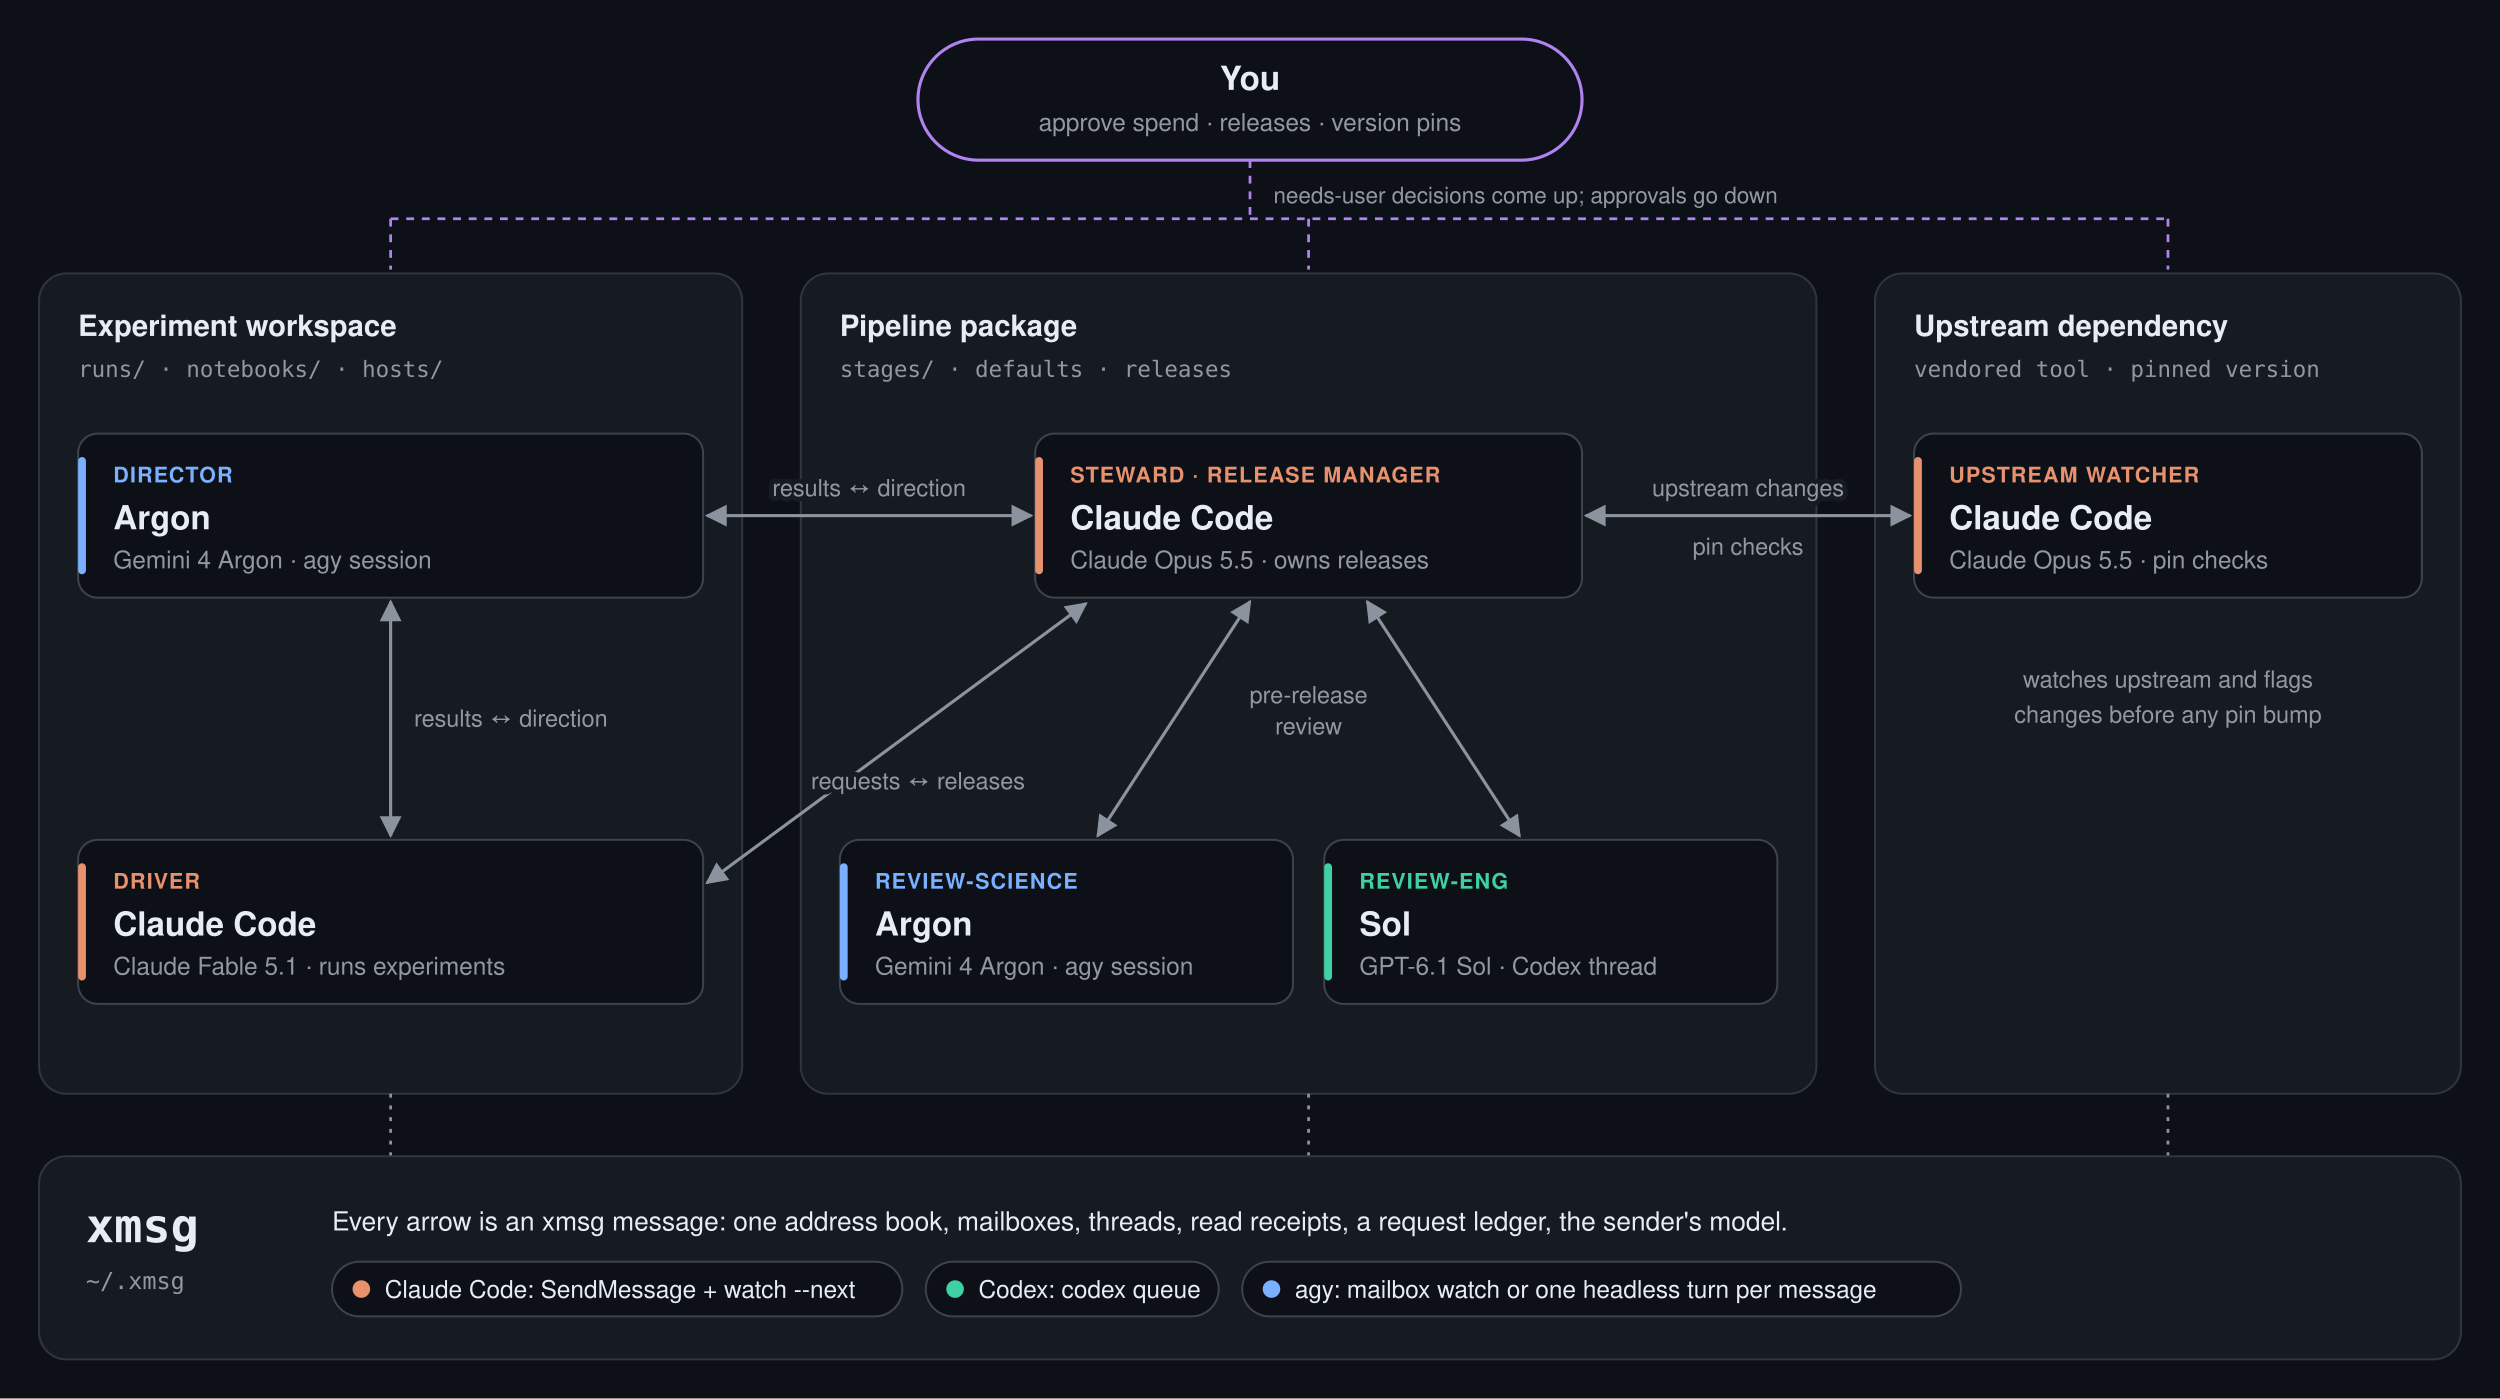
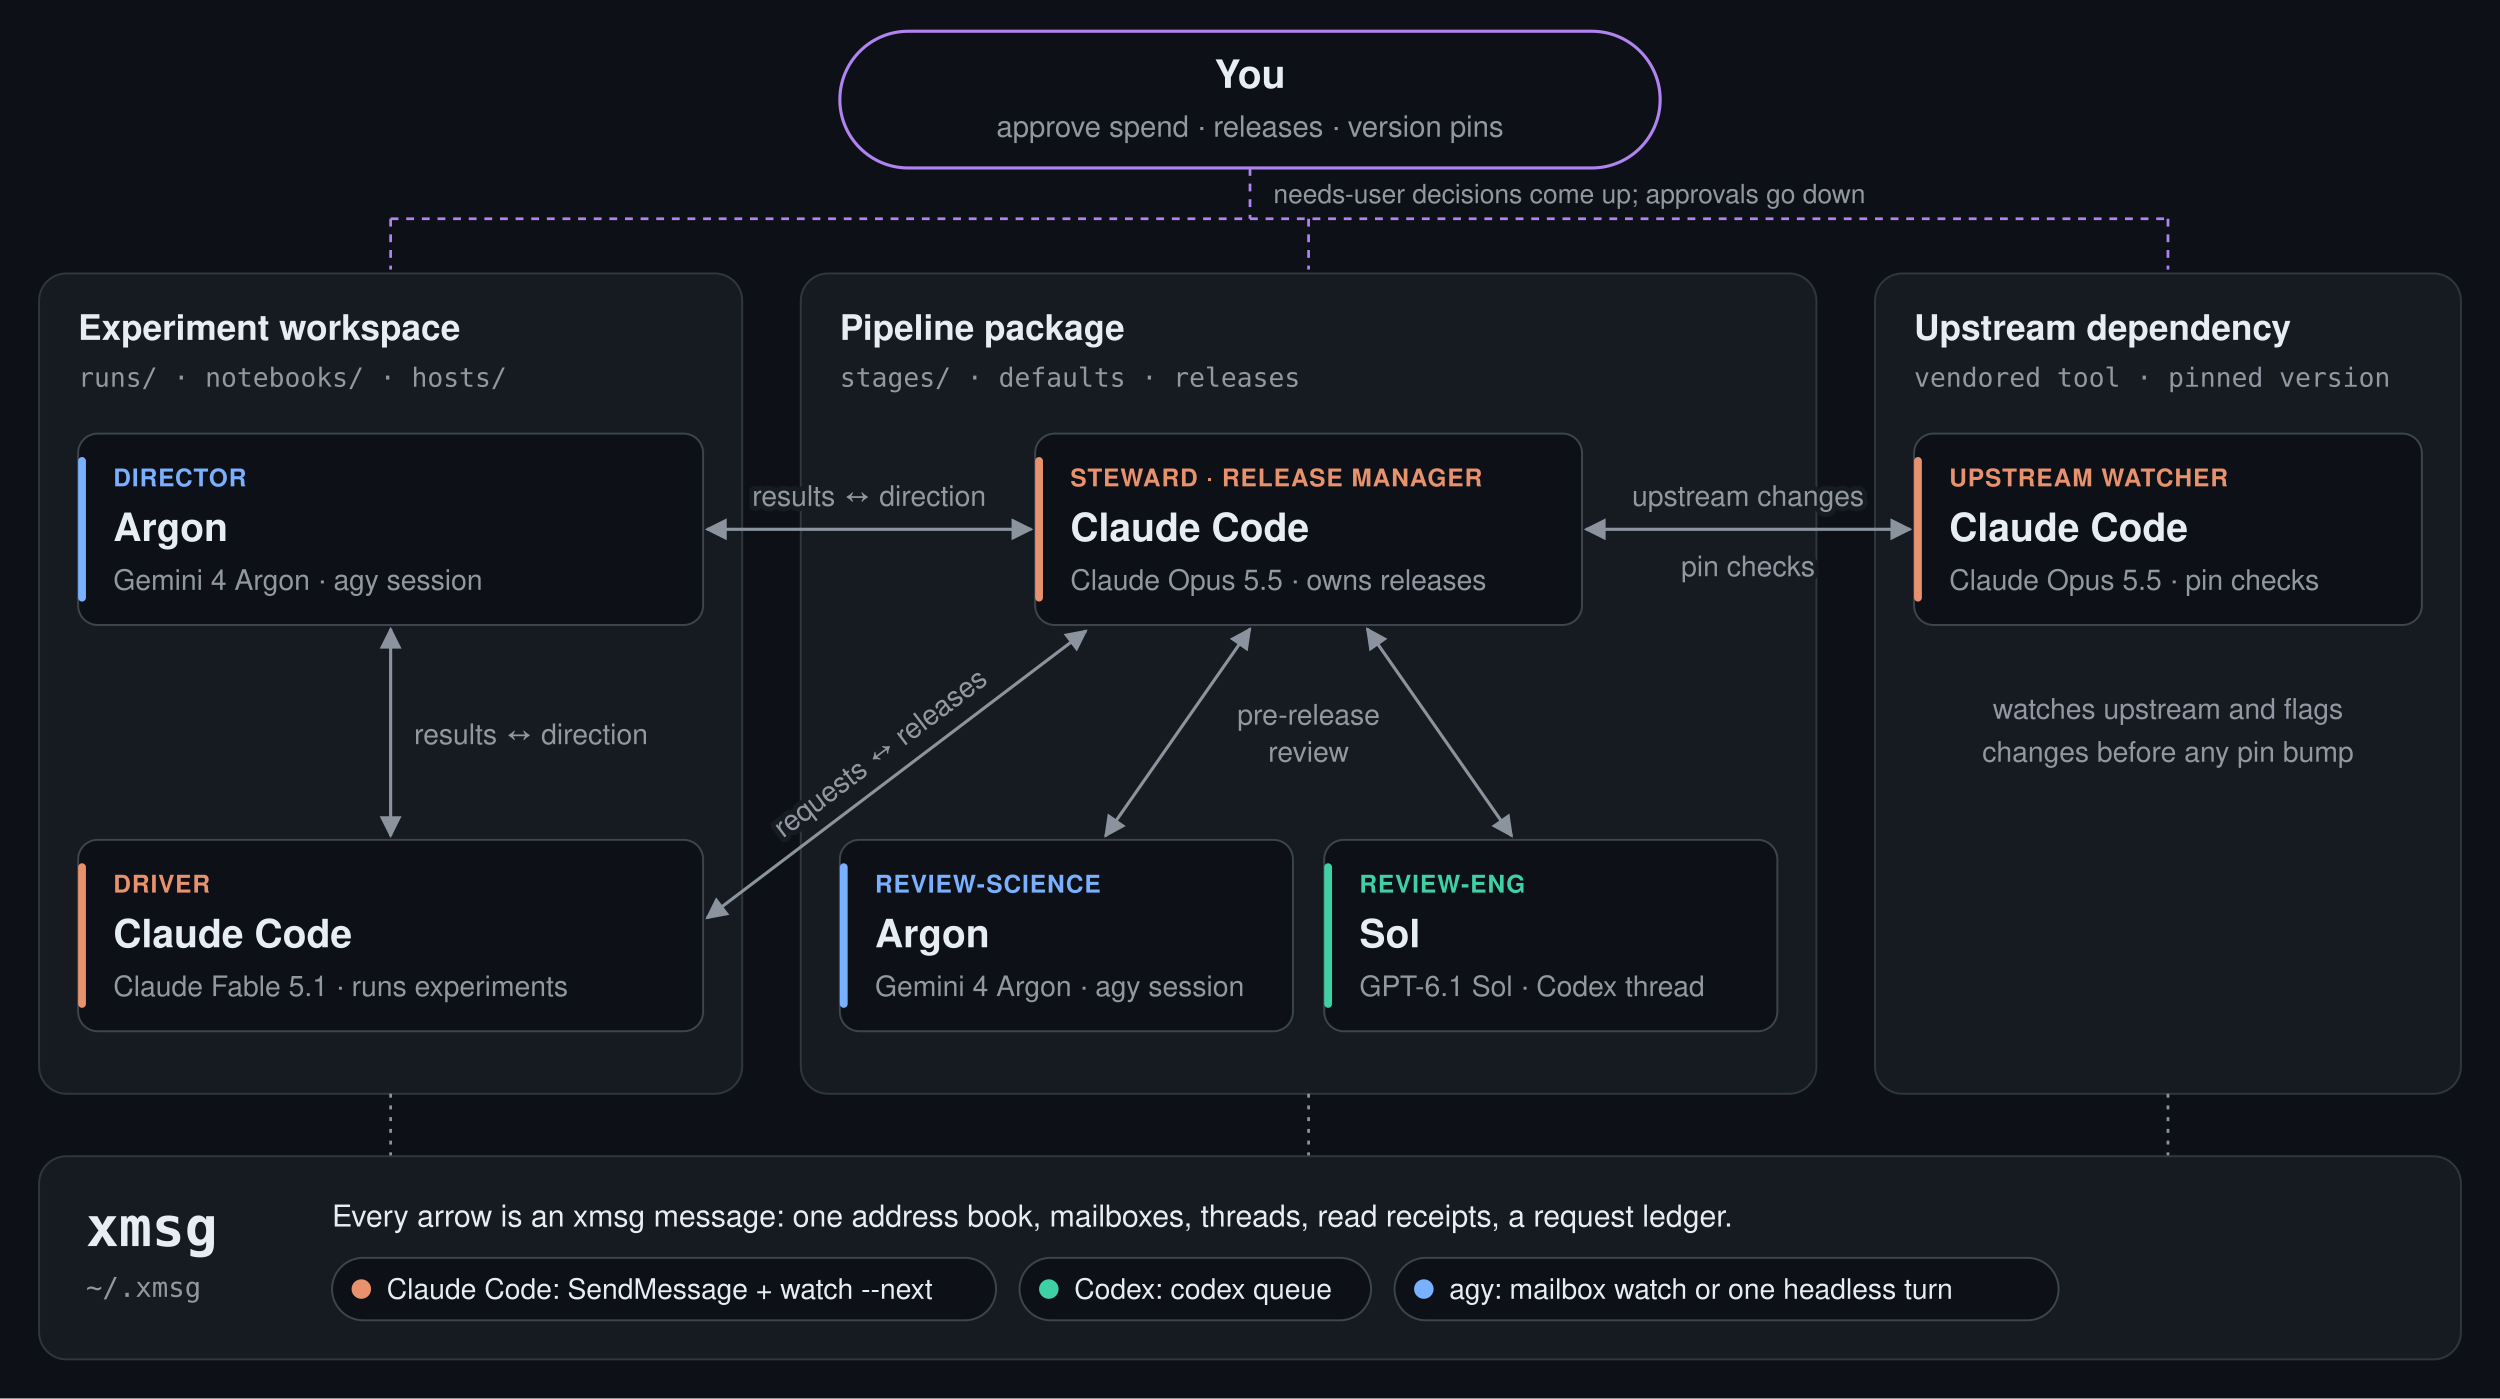
<svg xmlns="http://www.w3.org/2000/svg" width="1280" height="716" viewBox="0 0 1280 716" role="img" aria-label="An example xmsg team: an Argon director and a Claude driver in the experiment workspace, a Claude steward with Argon and Sol reviewers on the pipeline package, and a Claude upstream watcher, all connected through xmsg, with approvals kept by you.">
  <defs>
    <marker id="head" viewBox="0 0 10 10" refX="9" refY="5" markerWidth="7" markerHeight="7" orient="auto-start-reverse">
      <path d="M0,0 L10,5 L0,10 z" fill="#8b949e" />
    </marker>
  </defs>
  <rect width="1280" height="716" fill="#0d1117" />
-   <rect x="470" y="20" width="340" height="62" rx="31" fill="#0d1117" stroke="#b083f0" stroke-width="1.6" />
-   <text x="640" y="46" fill="#e6edf3" font-family="-apple-system, BlinkMacSystemFont, 'Segoe UI', Helvetica, Arial, sans-serif" font-size="17" font-weight="700" text-anchor="middle">You</text>
-   <text x="640" y="67" fill="#9198a1" font-family="-apple-system, BlinkMacSystemFont, 'Segoe UI', Helvetica, Arial, sans-serif" font-size="12.5" font-weight="400" text-anchor="middle">approve spend · releases · version pins</text>
-   <path d="M640,82 V112 M200,112 H1110 M200,112 V138 M670,112 V138 M1110,112 V138" stroke="#b083f0" stroke-width="1.4" stroke-dasharray="4 4" fill="none" />
-   <text x="652" y="104" fill="#9198a1" font-family="-apple-system, BlinkMacSystemFont, 'Segoe UI', Helvetica, Arial, sans-serif" font-size="11.5" font-weight="400" text-anchor="start">needs-user decisions come up; approvals go down</text>
+   <rect x="430" y="16" width="420" height="70" rx="35" fill="#0d1117" stroke="#b083f0" stroke-width="1.6" />
+   <text x="640" y="45" fill="#e6edf3" font-family="-apple-system, BlinkMacSystemFont, 'Segoe UI', Helvetica, Arial, sans-serif" font-size="20" font-weight="700" text-anchor="middle">You</text>
+   <text x="640" y="70" fill="#9198a1" font-family="-apple-system, BlinkMacSystemFont, 'Segoe UI', Helvetica, Arial, sans-serif" font-size="15" font-weight="400" text-anchor="middle">approve spend · releases · version pins</text>
+   <path d="M640,86 V112 M200,112 H1110 M200,112 V138 M670,112 V138 M1110,112 V138" stroke="#b083f0" stroke-width="1.4" stroke-dasharray="4 4" fill="none" />
+   <text x="652" y="104" fill="#9198a1" font-family="-apple-system, BlinkMacSystemFont, 'Segoe UI', Helvetica, Arial, sans-serif" font-size="13.5" font-weight="400" text-anchor="start">needs-user decisions come up; approvals go down</text>
  <rect x="20" y="140" width="360" height="420" rx="14" fill="#161b22" stroke="#30363d" />
-   <text x="40" y="172" fill="#e6edf3" font-family="-apple-system, BlinkMacSystemFont, 'Segoe UI', Helvetica, Arial, sans-serif" font-size="15" font-weight="700" text-anchor="start">Experiment workspace</text>
-   <text x="40" y="193" fill="#9198a1" font-family="ui-monospace, SFMono-Regular, Menlo, Consolas, monospace" font-size="11.5" font-weight="400" text-anchor="start">runs/ · notebooks/ · hosts/</text>
+   <text x="40" y="174" fill="#e6edf3" font-family="-apple-system, BlinkMacSystemFont, 'Segoe UI', Helvetica, Arial, sans-serif" font-size="18" font-weight="700" text-anchor="start">Experiment workspace</text>
+   <text x="40" y="198" fill="#9198a1" font-family="ui-monospace, SFMono-Regular, Menlo, Consolas, monospace" font-size="13.5" font-weight="400" text-anchor="start">runs/ · notebooks/ · hosts/</text>
  <rect x="410" y="140" width="520" height="420" rx="14" fill="#161b22" stroke="#30363d" />
-   <text x="430" y="172" fill="#e6edf3" font-family="-apple-system, BlinkMacSystemFont, 'Segoe UI', Helvetica, Arial, sans-serif" font-size="15" font-weight="700" text-anchor="start">Pipeline package</text>
-   <text x="430" y="193" fill="#9198a1" font-family="ui-monospace, SFMono-Regular, Menlo, Consolas, monospace" font-size="11.5" font-weight="400" text-anchor="start">stages/ · defaults · releases</text>
+   <text x="430" y="174" fill="#e6edf3" font-family="-apple-system, BlinkMacSystemFont, 'Segoe UI', Helvetica, Arial, sans-serif" font-size="18" font-weight="700" text-anchor="start">Pipeline package</text>
+   <text x="430" y="198" fill="#9198a1" font-family="ui-monospace, SFMono-Regular, Menlo, Consolas, monospace" font-size="13.5" font-weight="400" text-anchor="start">stages/ · defaults · releases</text>
  <rect x="960" y="140" width="300" height="420" rx="14" fill="#161b22" stroke="#30363d" />
-   <text x="980" y="172" fill="#e6edf3" font-family="-apple-system, BlinkMacSystemFont, 'Segoe UI', Helvetica, Arial, sans-serif" font-size="15" font-weight="700" text-anchor="start">Upstream dependency</text>
-   <text x="980" y="193" fill="#9198a1" font-family="ui-monospace, SFMono-Regular, Menlo, Consolas, monospace" font-size="11.5" font-weight="400" text-anchor="start">vendored tool · pinned version</text>
-   <text x="1110" y="352" fill="#9198a1" font-family="-apple-system, BlinkMacSystemFont, 'Segoe UI', Helvetica, Arial, sans-serif" font-size="12" font-weight="400" text-anchor="middle">watches upstream and flags</text>
-   <text x="1110" y="370" fill="#9198a1" font-family="-apple-system, BlinkMacSystemFont, 'Segoe UI', Helvetica, Arial, sans-serif" font-size="12" font-weight="400" text-anchor="middle">changes before any pin bump</text>
-   <line x1="200" y1="308" x2="200" y2="428" stroke="#8b949e" stroke-width="1.6" marker-start="url(#head)" marker-end="url(#head)" />
-   <text x="212" y="372" fill="#9198a1" font-family="-apple-system, BlinkMacSystemFont, 'Segoe UI', Helvetica, Arial, sans-serif" font-size="12" font-weight="400" text-anchor="start" stroke="#161b22" stroke-width="5" stroke-linejoin="round" paint-order="stroke">results ↔ direction</text>
-   <line x1="362" y1="264" x2="528" y2="264" stroke="#8b949e" stroke-width="1.6" marker-start="url(#head)" marker-end="url(#head)" />
-   <text x="445" y="254" fill="#9198a1" font-family="-apple-system, BlinkMacSystemFont, 'Segoe UI', Helvetica, Arial, sans-serif" font-size="12" font-weight="400" text-anchor="middle" stroke="#161b22" stroke-width="5" stroke-linejoin="round" paint-order="stroke">results ↔ direction</text>
-   <line x1="362" y1="452" x2="556" y2="309" stroke="#8b949e" stroke-width="1.6" marker-start="url(#head)" marker-end="url(#head)" />
-   <text x="470" y="404" fill="#9198a1" font-family="-apple-system, BlinkMacSystemFont, 'Segoe UI', Helvetica, Arial, sans-serif" font-size="12" font-weight="400" text-anchor="middle" stroke="#161b22" stroke-width="5" stroke-linejoin="round" paint-order="stroke">requests ↔ releases</text>
-   <line x1="640" y1="308" x2="562" y2="428" stroke="#8b949e" stroke-width="1.6" marker-start="url(#head)" marker-end="url(#head)" />
-   <line x1="700" y1="308" x2="778" y2="428" stroke="#8b949e" stroke-width="1.6" marker-start="url(#head)" marker-end="url(#head)" />
-   <text x="670" y="360" fill="#9198a1" font-family="-apple-system, BlinkMacSystemFont, 'Segoe UI', Helvetica, Arial, sans-serif" font-size="12" font-weight="400" text-anchor="middle" stroke="#161b22" stroke-width="5" stroke-linejoin="round" paint-order="stroke">pre-release</text>
-   <text x="670" y="376" fill="#9198a1" font-family="-apple-system, BlinkMacSystemFont, 'Segoe UI', Helvetica, Arial, sans-serif" font-size="12" font-weight="400" text-anchor="middle" stroke="#161b22" stroke-width="5" stroke-linejoin="round" paint-order="stroke">review</text>
-   <line x1="812" y1="264" x2="978" y2="264" stroke="#8b949e" stroke-width="1.6" marker-start="url(#head)" marker-end="url(#head)" />
-   <text x="895" y="254" fill="#9198a1" font-family="-apple-system, BlinkMacSystemFont, 'Segoe UI', Helvetica, Arial, sans-serif" font-size="12" font-weight="400" text-anchor="middle" stroke="#161b22" stroke-width="5" stroke-linejoin="round" paint-order="stroke">upstream changes</text>
-   <text x="895" y="284" fill="#9198a1" font-family="-apple-system, BlinkMacSystemFont, 'Segoe UI', Helvetica, Arial, sans-serif" font-size="12" font-weight="400" text-anchor="middle" stroke="#161b22" stroke-width="5" stroke-linejoin="round" paint-order="stroke">pin checks</text>
-   <rect x="40" y="222" width="320" height="84" rx="10" fill="#0d1117" stroke="#3d444d" />
-   <rect x="40" y="234" width="4" height="60" rx="2" fill="#79b0ff" />
-   <text x="58" y="247" fill="#79b0ff" font-family="-apple-system, BlinkMacSystemFont, 'Segoe UI', Helvetica, Arial, sans-serif" font-size="11" font-weight="700" text-anchor="start" letter-spacing="0.6">DIRECTOR</text>
-   <text x="58" y="271" fill="#e6edf3" font-family="-apple-system, BlinkMacSystemFont, 'Segoe UI', Helvetica, Arial, sans-serif" font-size="17" font-weight="700" text-anchor="start">Argon</text>
-   <text x="58" y="291" fill="#9198a1" font-family="-apple-system, BlinkMacSystemFont, 'Segoe UI', Helvetica, Arial, sans-serif" font-size="12.5" font-weight="400" text-anchor="start">Gemini 4 Argon · agy session</text>
-   <rect x="40" y="430" width="320" height="84" rx="10" fill="#0d1117" stroke="#3d444d" />
-   <rect x="40" y="442" width="4" height="60" rx="2" fill="#e8916d" />
-   <text x="58" y="455" fill="#e8916d" font-family="-apple-system, BlinkMacSystemFont, 'Segoe UI', Helvetica, Arial, sans-serif" font-size="11" font-weight="700" text-anchor="start" letter-spacing="0.6">DRIVER</text>
-   <text x="58" y="479" fill="#e6edf3" font-family="-apple-system, BlinkMacSystemFont, 'Segoe UI', Helvetica, Arial, sans-serif" font-size="17" font-weight="700" text-anchor="start">Claude Code</text>
-   <text x="58" y="499" fill="#9198a1" font-family="-apple-system, BlinkMacSystemFont, 'Segoe UI', Helvetica, Arial, sans-serif" font-size="12.5" font-weight="400" text-anchor="start">Claude Fable 5.1 · runs experiments</text>
-   <rect x="530" y="222" width="280" height="84" rx="10" fill="#0d1117" stroke="#3d444d" />
-   <rect x="530" y="234" width="4" height="60" rx="2" fill="#e8916d" />
-   <text x="548" y="247" fill="#e8916d" font-family="-apple-system, BlinkMacSystemFont, 'Segoe UI', Helvetica, Arial, sans-serif" font-size="11" font-weight="700" text-anchor="start" letter-spacing="0.6">STEWARD · RELEASE MANAGER</text>
-   <text x="548" y="271" fill="#e6edf3" font-family="-apple-system, BlinkMacSystemFont, 'Segoe UI', Helvetica, Arial, sans-serif" font-size="17" font-weight="700" text-anchor="start">Claude Code</text>
-   <text x="548" y="291" fill="#9198a1" font-family="-apple-system, BlinkMacSystemFont, 'Segoe UI', Helvetica, Arial, sans-serif" font-size="12.5" font-weight="400" text-anchor="start">Claude Opus 5.5 · owns releases</text>
-   <rect x="430" y="430" width="232" height="84" rx="10" fill="#0d1117" stroke="#3d444d" />
-   <rect x="430" y="442" width="4" height="60" rx="2" fill="#79b0ff" />
-   <text x="448" y="455" fill="#79b0ff" font-family="-apple-system, BlinkMacSystemFont, 'Segoe UI', Helvetica, Arial, sans-serif" font-size="11" font-weight="700" text-anchor="start" letter-spacing="0.6">REVIEW-SCIENCE</text>
-   <text x="448" y="479" fill="#e6edf3" font-family="-apple-system, BlinkMacSystemFont, 'Segoe UI', Helvetica, Arial, sans-serif" font-size="17" font-weight="700" text-anchor="start">Argon</text>
-   <text x="448" y="499" fill="#9198a1" font-family="-apple-system, BlinkMacSystemFont, 'Segoe UI', Helvetica, Arial, sans-serif" font-size="12.5" font-weight="400" text-anchor="start">Gemini 4 Argon · agy session</text>
-   <rect x="678" y="430" width="232" height="84" rx="10" fill="#0d1117" stroke="#3d444d" />
-   <rect x="678" y="442" width="4" height="60" rx="2" fill="#3fd1a4" />
-   <text x="696" y="455" fill="#3fd1a4" font-family="-apple-system, BlinkMacSystemFont, 'Segoe UI', Helvetica, Arial, sans-serif" font-size="11" font-weight="700" text-anchor="start" letter-spacing="0.6">REVIEW-ENG</text>
-   <text x="696" y="479" fill="#e6edf3" font-family="-apple-system, BlinkMacSystemFont, 'Segoe UI', Helvetica, Arial, sans-serif" font-size="17" font-weight="700" text-anchor="start">Sol</text>
-   <text x="696" y="499" fill="#9198a1" font-family="-apple-system, BlinkMacSystemFont, 'Segoe UI', Helvetica, Arial, sans-serif" font-size="12.5" font-weight="400" text-anchor="start">GPT-6.1 Sol · Codex thread</text>
-   <rect x="980" y="222" width="260" height="84" rx="10" fill="#0d1117" stroke="#3d444d" />
-   <rect x="980" y="234" width="4" height="60" rx="2" fill="#e8916d" />
-   <text x="998" y="247" fill="#e8916d" font-family="-apple-system, BlinkMacSystemFont, 'Segoe UI', Helvetica, Arial, sans-serif" font-size="11" font-weight="700" text-anchor="start" letter-spacing="0.6">UPSTREAM WATCHER</text>
-   <text x="998" y="271" fill="#e6edf3" font-family="-apple-system, BlinkMacSystemFont, 'Segoe UI', Helvetica, Arial, sans-serif" font-size="17" font-weight="700" text-anchor="start">Claude Code</text>
-   <text x="998" y="291" fill="#9198a1" font-family="-apple-system, BlinkMacSystemFont, 'Segoe UI', Helvetica, Arial, sans-serif" font-size="12.5" font-weight="400" text-anchor="start">Claude Opus 5.5 · pin checks</text>
+   <text x="980" y="174" fill="#e6edf3" font-family="-apple-system, BlinkMacSystemFont, 'Segoe UI', Helvetica, Arial, sans-serif" font-size="18" font-weight="700" text-anchor="start">Upstream dependency</text>
+   <text x="980" y="198" fill="#9198a1" font-family="ui-monospace, SFMono-Regular, Menlo, Consolas, monospace" font-size="13.5" font-weight="400" text-anchor="start">vendored tool · pinned version</text>
+   <text x="1110" y="368" fill="#9198a1" font-family="-apple-system, BlinkMacSystemFont, 'Segoe UI', Helvetica, Arial, sans-serif" font-size="14.5" font-weight="400" text-anchor="middle">watches upstream and flags</text>
+   <text x="1110" y="390" fill="#9198a1" font-family="-apple-system, BlinkMacSystemFont, 'Segoe UI', Helvetica, Arial, sans-serif" font-size="14.5" font-weight="400" text-anchor="middle">changes before any pin bump</text>
+   <line x1="200" y1="322" x2="200" y2="428" stroke="#8b949e" stroke-width="1.6" marker-start="url(#head)" marker-end="url(#head)" />
+   <text x="212" y="381" fill="#9198a1" font-family="-apple-system, BlinkMacSystemFont, 'Segoe UI', Helvetica, Arial, sans-serif" font-size="14.5" font-weight="400" text-anchor="start" stroke="#161b22" stroke-width="5" stroke-linejoin="round" paint-order="stroke">results ↔ direction</text>
+   <line x1="362" y1="271" x2="528" y2="271" stroke="#8b949e" stroke-width="1.6" marker-start="url(#head)" marker-end="url(#head)" />
+   <text x="445" y="259" fill="#9198a1" font-family="-apple-system, BlinkMacSystemFont, 'Segoe UI', Helvetica, Arial, sans-serif" font-size="14.5" font-weight="400" text-anchor="middle" stroke="#161b22" stroke-width="5" stroke-linejoin="round" paint-order="stroke">results ↔ direction</text>
+   <line x1="362" y1="470" x2="556" y2="323" stroke="#8b949e" stroke-width="1.6" marker-start="url(#head)" marker-end="url(#head)" />
+   <text x="453.6" y="389.3" fill="#9198a1" font-family="-apple-system, BlinkMacSystemFont, 'Segoe UI', Helvetica, Arial, sans-serif" font-size="14.5" font-weight="400" text-anchor="middle" transform="rotate(-37.2 453.6 389.3)" stroke="#161b22" stroke-width="5" stroke-linejoin="round" paint-order="stroke">requests ↔ releases</text>
+   <line x1="640" y1="322" x2="566" y2="428" stroke="#8b949e" stroke-width="1.6" marker-start="url(#head)" marker-end="url(#head)" />
+   <line x1="700" y1="322" x2="774" y2="428" stroke="#8b949e" stroke-width="1.6" marker-start="url(#head)" marker-end="url(#head)" />
+   <text x="670" y="371" fill="#9198a1" font-family="-apple-system, BlinkMacSystemFont, 'Segoe UI', Helvetica, Arial, sans-serif" font-size="14.5" font-weight="400" text-anchor="middle" stroke="#161b22" stroke-width="5" stroke-linejoin="round" paint-order="stroke">pre-release</text>
+   <text x="670" y="390" fill="#9198a1" font-family="-apple-system, BlinkMacSystemFont, 'Segoe UI', Helvetica, Arial, sans-serif" font-size="14.5" font-weight="400" text-anchor="middle" stroke="#161b22" stroke-width="5" stroke-linejoin="round" paint-order="stroke">review</text>
+   <line x1="812" y1="271" x2="978" y2="271" stroke="#8b949e" stroke-width="1.6" marker-start="url(#head)" marker-end="url(#head)" />
+   <text x="895" y="259" fill="#9198a1" font-family="-apple-system, BlinkMacSystemFont, 'Segoe UI', Helvetica, Arial, sans-serif" font-size="14.5" font-weight="400" text-anchor="middle" stroke="#161b22" stroke-width="5" stroke-linejoin="round" paint-order="stroke">upstream changes</text>
+   <text x="895" y="295" fill="#9198a1" font-family="-apple-system, BlinkMacSystemFont, 'Segoe UI', Helvetica, Arial, sans-serif" font-size="14.5" font-weight="400" text-anchor="middle" stroke="#161b22" stroke-width="5" stroke-linejoin="round" paint-order="stroke">pin checks</text>
+   <rect x="40" y="222" width="320" height="98" rx="10" fill="#0d1117" stroke="#3d444d" />
+   <rect x="40" y="234" width="4" height="74" rx="2" fill="#79b0ff" />
+   <text x="58" y="249" fill="#79b0ff" font-family="-apple-system, BlinkMacSystemFont, 'Segoe UI', Helvetica, Arial, sans-serif" font-size="12.5" font-weight="700" text-anchor="start" letter-spacing="0.5">DIRECTOR</text>
+   <text x="58" y="277" fill="#e6edf3" font-family="-apple-system, BlinkMacSystemFont, 'Segoe UI', Helvetica, Arial, sans-serif" font-size="20" font-weight="700" text-anchor="start">Argon</text>
+   <text x="58" y="302" fill="#9198a1" font-family="-apple-system, BlinkMacSystemFont, 'Segoe UI', Helvetica, Arial, sans-serif" font-size="14.5" font-weight="400" text-anchor="start">Gemini 4 Argon · agy session</text>
+   <rect x="40" y="430" width="320" height="98" rx="10" fill="#0d1117" stroke="#3d444d" />
+   <rect x="40" y="442" width="4" height="74" rx="2" fill="#e8916d" />
+   <text x="58" y="457" fill="#e8916d" font-family="-apple-system, BlinkMacSystemFont, 'Segoe UI', Helvetica, Arial, sans-serif" font-size="12.5" font-weight="700" text-anchor="start" letter-spacing="0.5">DRIVER</text>
+   <text x="58" y="485" fill="#e6edf3" font-family="-apple-system, BlinkMacSystemFont, 'Segoe UI', Helvetica, Arial, sans-serif" font-size="20" font-weight="700" text-anchor="start">Claude Code</text>
+   <text x="58" y="510" fill="#9198a1" font-family="-apple-system, BlinkMacSystemFont, 'Segoe UI', Helvetica, Arial, sans-serif" font-size="14.5" font-weight="400" text-anchor="start">Claude Fable 5.1 · runs experiments</text>
+   <rect x="530" y="222" width="280" height="98" rx="10" fill="#0d1117" stroke="#3d444d" />
+   <rect x="530" y="234" width="4" height="74" rx="2" fill="#e8916d" />
+   <text x="548" y="249" fill="#e8916d" font-family="-apple-system, BlinkMacSystemFont, 'Segoe UI', Helvetica, Arial, sans-serif" font-size="12.5" font-weight="700" text-anchor="start" letter-spacing="0.5">STEWARD · RELEASE MANAGER</text>
+   <text x="548" y="277" fill="#e6edf3" font-family="-apple-system, BlinkMacSystemFont, 'Segoe UI', Helvetica, Arial, sans-serif" font-size="20" font-weight="700" text-anchor="start">Claude Code</text>
+   <text x="548" y="302" fill="#9198a1" font-family="-apple-system, BlinkMacSystemFont, 'Segoe UI', Helvetica, Arial, sans-serif" font-size="14.5" font-weight="400" text-anchor="start">Claude Opus 5.5 · owns releases</text>
+   <rect x="430" y="430" width="232" height="98" rx="10" fill="#0d1117" stroke="#3d444d" />
+   <rect x="430" y="442" width="4" height="74" rx="2" fill="#79b0ff" />
+   <text x="448" y="457" fill="#79b0ff" font-family="-apple-system, BlinkMacSystemFont, 'Segoe UI', Helvetica, Arial, sans-serif" font-size="12.5" font-weight="700" text-anchor="start" letter-spacing="0.5">REVIEW-SCIENCE</text>
+   <text x="448" y="485" fill="#e6edf3" font-family="-apple-system, BlinkMacSystemFont, 'Segoe UI', Helvetica, Arial, sans-serif" font-size="20" font-weight="700" text-anchor="start">Argon</text>
+   <text x="448" y="510" fill="#9198a1" font-family="-apple-system, BlinkMacSystemFont, 'Segoe UI', Helvetica, Arial, sans-serif" font-size="14.5" font-weight="400" text-anchor="start">Gemini 4 Argon · agy session</text>
+   <rect x="678" y="430" width="232" height="98" rx="10" fill="#0d1117" stroke="#3d444d" />
+   <rect x="678" y="442" width="4" height="74" rx="2" fill="#3fd1a4" />
+   <text x="696" y="457" fill="#3fd1a4" font-family="-apple-system, BlinkMacSystemFont, 'Segoe UI', Helvetica, Arial, sans-serif" font-size="12.5" font-weight="700" text-anchor="start" letter-spacing="0.5">REVIEW-ENG</text>
+   <text x="696" y="485" fill="#e6edf3" font-family="-apple-system, BlinkMacSystemFont, 'Segoe UI', Helvetica, Arial, sans-serif" font-size="20" font-weight="700" text-anchor="start">Sol</text>
+   <text x="696" y="510" fill="#9198a1" font-family="-apple-system, BlinkMacSystemFont, 'Segoe UI', Helvetica, Arial, sans-serif" font-size="14.5" font-weight="400" text-anchor="start">GPT-6.1 Sol · Codex thread</text>
+   <rect x="980" y="222" width="260" height="98" rx="10" fill="#0d1117" stroke="#3d444d" />
+   <rect x="980" y="234" width="4" height="74" rx="2" fill="#e8916d" />
+   <text x="998" y="249" fill="#e8916d" font-family="-apple-system, BlinkMacSystemFont, 'Segoe UI', Helvetica, Arial, sans-serif" font-size="12.5" font-weight="700" text-anchor="start" letter-spacing="0.5">UPSTREAM WATCHER</text>
+   <text x="998" y="277" fill="#e6edf3" font-family="-apple-system, BlinkMacSystemFont, 'Segoe UI', Helvetica, Arial, sans-serif" font-size="20" font-weight="700" text-anchor="start">Claude Code</text>
+   <text x="998" y="302" fill="#9198a1" font-family="-apple-system, BlinkMacSystemFont, 'Segoe UI', Helvetica, Arial, sans-serif" font-size="14.5" font-weight="400" text-anchor="start">Claude Opus 5.5 · pin checks</text>
  <path d="M200,560 V592 M670,560 V592 M1110,560 V592" stroke="#8b949e" stroke-width="1.4" stroke-dasharray="2 4" />
  <rect x="20" y="592" width="1240" height="104" rx="14" fill="#161b22" stroke="#30363d" />
-   <text x="44" y="636" fill="#e6edf3" font-family="ui-monospace, SFMono-Regular, Menlo, Consolas, monospace" font-size="24" font-weight="700" text-anchor="start">xmsg</text>
-   <text x="44" y="660" fill="#9198a1" font-family="ui-monospace, SFMono-Regular, Menlo, Consolas, monospace" font-size="12" font-weight="400" text-anchor="start">~/.xmsg</text>
-   <text x="170" y="630" fill="#e6edf3" font-family="-apple-system, BlinkMacSystemFont, 'Segoe UI', Helvetica, Arial, sans-serif" font-size="13.5" font-weight="400" text-anchor="start">Every arrow is an xmsg message: one address book, mailboxes, threads, read receipts, a request ledger, the sender's model.</text>
-   <rect x="170" y="646" width="292" height="28" rx="14" fill="#0d1117" stroke="#3d444d" />
-   <circle cx="185" cy="660" r="4.5" fill="#e8916d" />
-   <text x="197" y="664.5" fill="#e6edf3" font-family="-apple-system, BlinkMacSystemFont, 'Segoe UI', Helvetica, Arial, sans-serif" font-size="12.5" font-weight="400" text-anchor="start">Claude Code: SendMessage + watch --next</text>
-   <rect x="474" y="646" width="150" height="28" rx="14" fill="#0d1117" stroke="#3d444d" />
-   <circle cx="489" cy="660" r="4.5" fill="#3fd1a4" />
-   <text x="501" y="664.5" fill="#e6edf3" font-family="-apple-system, BlinkMacSystemFont, 'Segoe UI', Helvetica, Arial, sans-serif" font-size="12.5" font-weight="400" text-anchor="start">Codex: codex queue</text>
-   <rect x="636" y="646" width="368" height="28" rx="14" fill="#0d1117" stroke="#3d444d" />
-   <circle cx="651" cy="660" r="4.5" fill="#79b0ff" />
-   <text x="663" y="664.5" fill="#e6edf3" font-family="-apple-system, BlinkMacSystemFont, 'Segoe UI', Helvetica, Arial, sans-serif" font-size="12.5" font-weight="400" text-anchor="start">agy: mailbox watch or one headless turn per message</text>
+   <text x="44" y="638" fill="#e6edf3" font-family="ui-monospace, SFMono-Regular, Menlo, Consolas, monospace" font-size="28" font-weight="700" text-anchor="start">xmsg</text>
+   <text x="44" y="664" fill="#9198a1" font-family="ui-monospace, SFMono-Regular, Menlo, Consolas, monospace" font-size="14" font-weight="400" text-anchor="start">~/.xmsg</text>
+   <text x="170" y="628" fill="#e6edf3" font-family="-apple-system, BlinkMacSystemFont, 'Segoe UI', Helvetica, Arial, sans-serif" font-size="15.5" font-weight="400" text-anchor="start">Every arrow is an xmsg message: one address book, mailboxes, threads, read receipts, a request ledger.</text>
+   <rect x="170" y="644" width="340" height="32" rx="16" fill="#0d1117" stroke="#3d444d" />
+   <circle cx="185" cy="660" r="5" fill="#e8916d" />
+   <text x="198" y="665" fill="#e6edf3" font-family="-apple-system, BlinkMacSystemFont, 'Segoe UI', Helvetica, Arial, sans-serif" font-size="14.5" font-weight="400" text-anchor="start">Claude Code: SendMessage + watch --next</text>
+   <rect x="522" y="644" width="180" height="32" rx="16" fill="#0d1117" stroke="#3d444d" />
+   <circle cx="537" cy="660" r="5" fill="#3fd1a4" />
+   <text x="550" y="665" fill="#e6edf3" font-family="-apple-system, BlinkMacSystemFont, 'Segoe UI', Helvetica, Arial, sans-serif" font-size="14.5" font-weight="400" text-anchor="start">Codex: codex queue</text>
+   <rect x="714" y="644" width="340" height="32" rx="16" fill="#0d1117" stroke="#3d444d" />
+   <circle cx="729" cy="660" r="5" fill="#79b0ff" />
+   <text x="742" y="665" fill="#e6edf3" font-family="-apple-system, BlinkMacSystemFont, 'Segoe UI', Helvetica, Arial, sans-serif" font-size="14.5" font-weight="400" text-anchor="start">agy: mailbox watch or one headless turn</text>
</svg>
